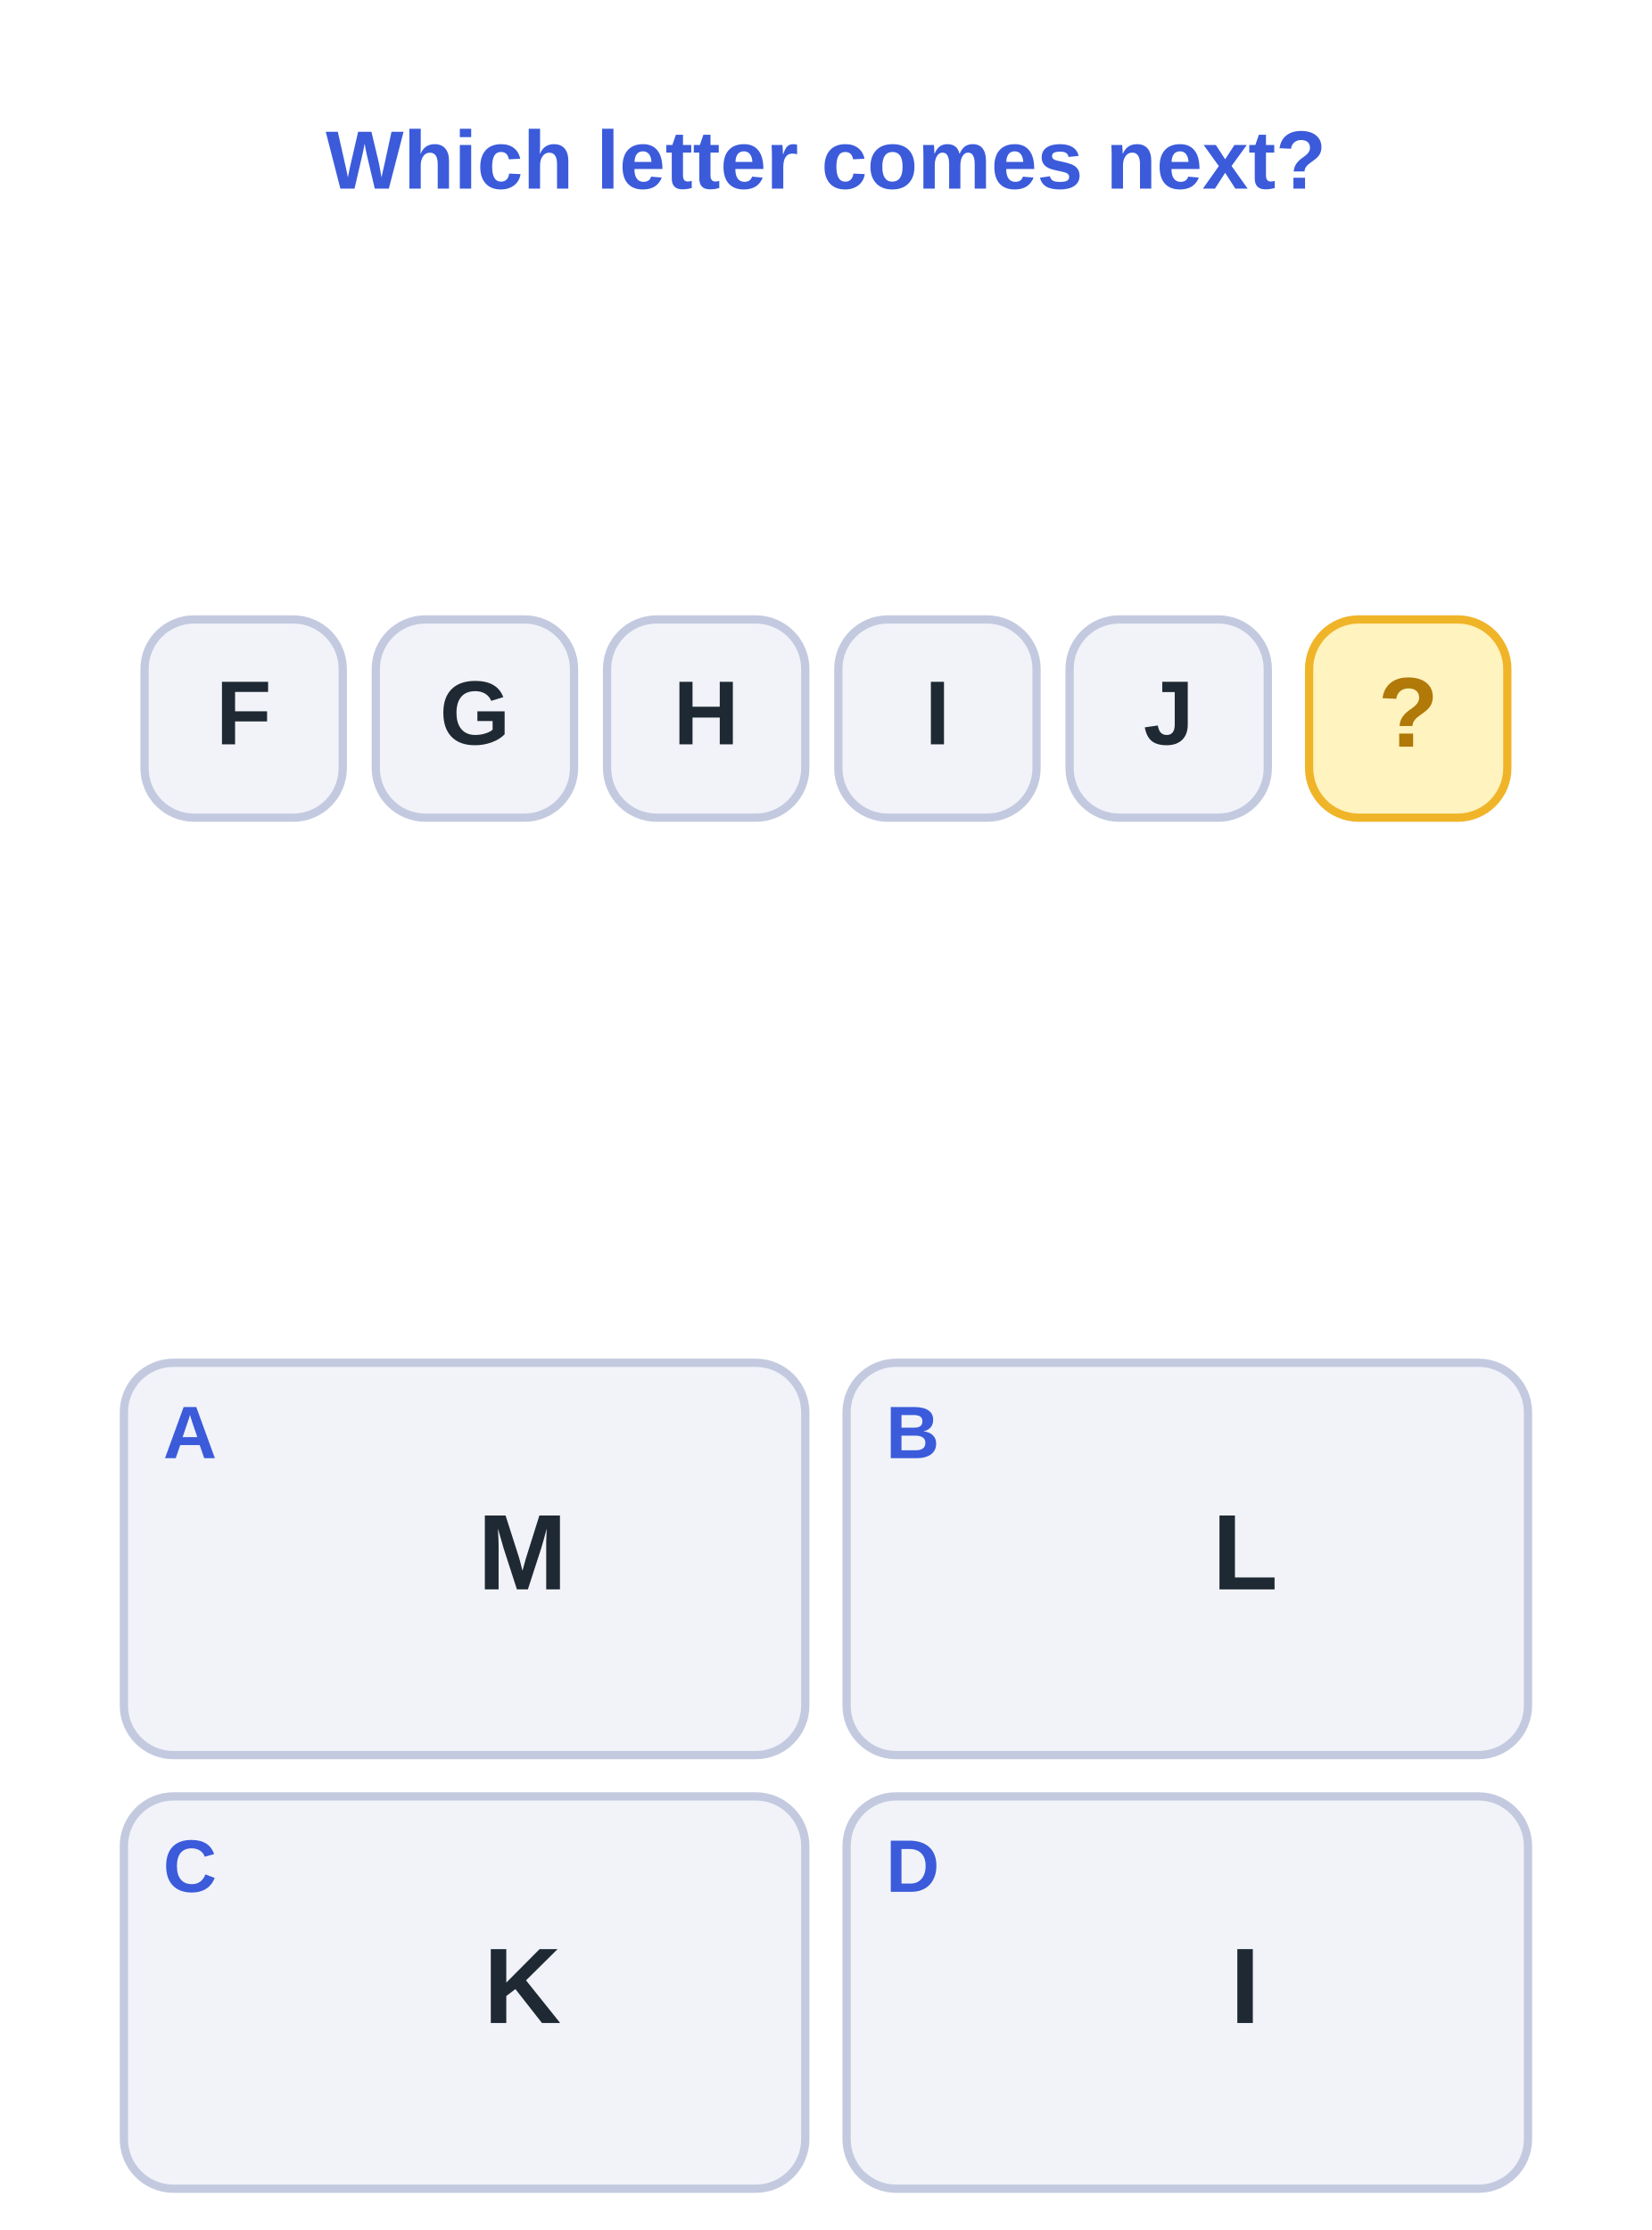
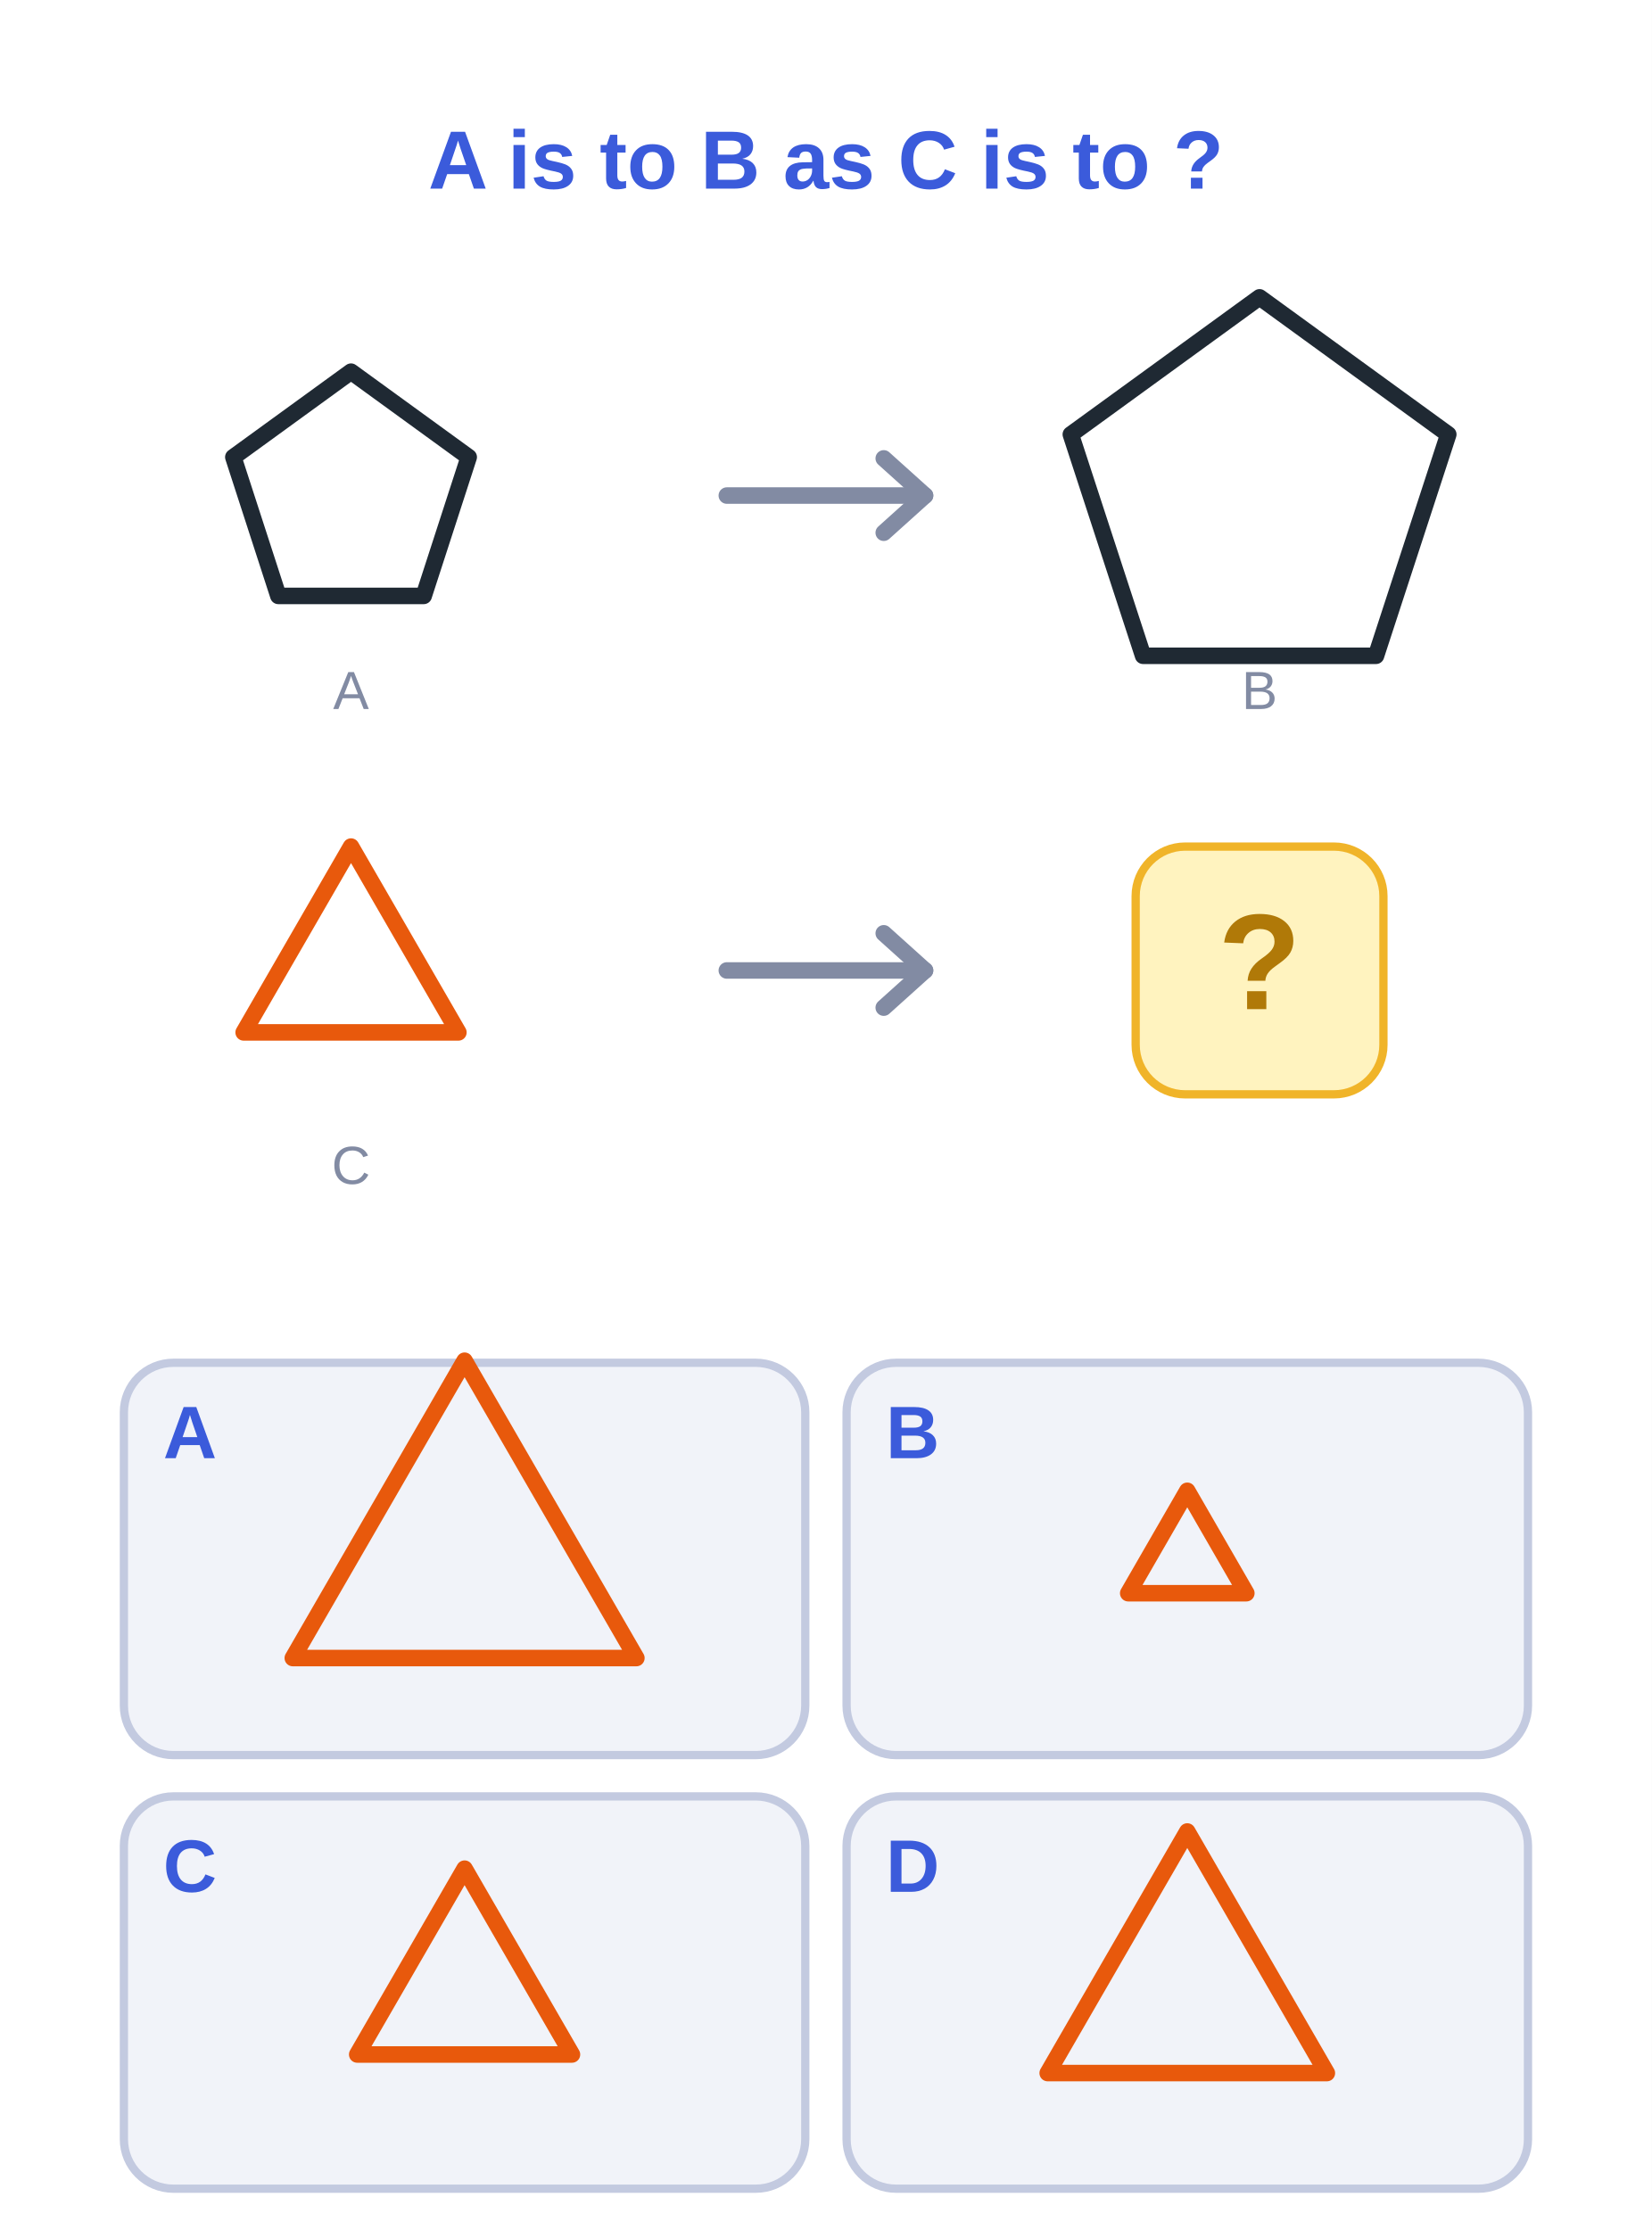
<svg xmlns="http://www.w3.org/2000/svg" viewBox="0 0 400 540" width="400" height="540" font-family="Verdana,Arial,sans-serif">
  <rect x="0" y="0" width="400" height="540" fill="#ffffff" />
-   <text x="200.0" y="40" font-size="20" fill="#3b5bdb" text-anchor="middle" font-weight="bold" dominant-baseline="middle">Which letter comes next?</text>
-   <rect x="35.0" y="150" width="48" height="48" rx="12" fill="#f1f3f9" stroke="#c3cae0" stroke-width="2" />
-   <text x="59.0" y="174" font-size="22" fill="#1f2933" text-anchor="middle" font-weight="bold" dominant-baseline="middle">F</text>
-   <rect x="91.0" y="150" width="48" height="48" rx="12" fill="#f1f3f9" stroke="#c3cae0" stroke-width="2" />
-   <text x="115.0" y="174" font-size="22" fill="#1f2933" text-anchor="middle" font-weight="bold" dominant-baseline="middle">G</text>
-   <rect x="147.0" y="150" width="48" height="48" rx="12" fill="#f1f3f9" stroke="#c3cae0" stroke-width="2" />
-   <text x="171.0" y="174" font-size="22" fill="#1f2933" text-anchor="middle" font-weight="bold" dominant-baseline="middle">H</text>
-   <rect x="203.0" y="150" width="48" height="48" rx="12" fill="#f1f3f9" stroke="#c3cae0" stroke-width="2" />
-   <text x="227.0" y="174" font-size="22" fill="#1f2933" text-anchor="middle" font-weight="bold" dominant-baseline="middle">I</text>
-   <rect x="259.0" y="150" width="48" height="48" rx="12" fill="#f1f3f9" stroke="#c3cae0" stroke-width="2" />
-   <text x="283.0" y="174" font-size="22" fill="#1f2933" text-anchor="middle" font-weight="bold" dominant-baseline="middle">J</text>
-   <rect x="317.0" y="150" width="48" height="48" rx="12" fill="#fff3bf" stroke="#f0b429" stroke-width="2" />
-   <text x="341.0" y="174" font-size="24" fill="#b07908" text-anchor="middle" font-weight="bold" dominant-baseline="middle">?</text>
+   <text x="200.0" y="40" font-size="20" fill="#3b5bdb" text-anchor="middle" font-weight="bold" dominant-baseline="middle">A is to B as C is to ?</text>
+   <polygon points="85.0,90.0 113.5,110.7 102.6,144.3 67.4,144.3 56.5,110.7" stroke="#1f2933" stroke-width="4" fill="none" stroke-linejoin="round" />
+   <g transform="rotate(0 200 120)">
+     <line x1="176" y1="120" x2="224" y2="120" stroke="#828ba3" stroke-width="4" stroke-linecap="round" />
+     <polyline points="214,111 224,120 214,129" stroke="#828ba3" stroke-width="4" fill="none" stroke-linecap="round" stroke-linejoin="round" />
+   </g>
+   <polygon points="305.0,72.0 350.7,105.2 333.2,158.8 276.8,158.8 259.3,105.2" stroke="#1f2933" stroke-width="4" fill="none" stroke-linejoin="round" />
+   <text x="85" y="168" font-size="13" fill="#828ba3" text-anchor="middle" font-weight="normal" dominant-baseline="middle">A</text>
+   <text x="305" y="168" font-size="13" fill="#828ba3" text-anchor="middle" font-weight="normal" dominant-baseline="middle">B</text>
+   <polygon points="85.0,205.0 111.0,250.0 59.0,250.0" stroke="#e8590c" stroke-width="4" fill="none" stroke-linejoin="round" />
+   <g transform="rotate(0 200 235)">
+     <line x1="176" y1="235" x2="224" y2="235" stroke="#828ba3" stroke-width="4" stroke-linecap="round" />
+     <polyline points="214,226 224,235 214,244" stroke="#828ba3" stroke-width="4" fill="none" stroke-linecap="round" stroke-linejoin="round" />
+   </g>
+   <rect x="275" y="205" width="60" height="60" rx="12" fill="#fff3bf" stroke="#f0b429" stroke-width="2" />
+   <text x="305" y="235" font-size="33" fill="#b07908" text-anchor="middle" font-weight="bold" dominant-baseline="middle">?</text>
+   <text x="85" y="283" font-size="13" fill="#828ba3" text-anchor="middle" font-weight="normal" dominant-baseline="middle">C</text>
  <rect x="30" y="330" width="165" height="95" rx="12" fill="#f1f3f9" stroke="#c3cae0" stroke-width="2" />
  <text x="46" y="348" font-size="18" fill="#3b5bdb" text-anchor="middle" font-weight="bold" dominant-baseline="middle">A</text>
-   <text x="126.5" y="377.5" font-size="26" fill="#1f2933" text-anchor="middle" font-weight="bold" dominant-baseline="middle">M</text>
+   <polygon points="112.5,329.5 154.1,401.5 70.9,401.5" stroke="#e8590c" stroke-width="4" fill="none" stroke-linejoin="round" />
  <rect x="205" y="330" width="165" height="95" rx="12" fill="#f1f3f9" stroke="#c3cae0" stroke-width="2" />
  <text x="221" y="348" font-size="18" fill="#3b5bdb" text-anchor="middle" font-weight="bold" dominant-baseline="middle">B</text>
-   <text x="301.5" y="377.5" font-size="26" fill="#1f2933" text-anchor="middle" font-weight="bold" dominant-baseline="middle">L</text>
+   <polygon points="287.5,361.0 301.8,385.8 273.2,385.8" stroke="#e8590c" stroke-width="4" fill="none" stroke-linejoin="round" />
  <rect x="30" y="435" width="165" height="95" rx="12" fill="#f1f3f9" stroke="#c3cae0" stroke-width="2" />
  <text x="46" y="453" font-size="18" fill="#3b5bdb" text-anchor="middle" font-weight="bold" dominant-baseline="middle">C</text>
-   <text x="126.5" y="482.5" font-size="26" fill="#1f2933" text-anchor="middle" font-weight="bold" dominant-baseline="middle">K</text>
+   <polygon points="112.5,452.5 138.5,497.5 86.5,497.5" stroke="#e8590c" stroke-width="4" fill="none" stroke-linejoin="round" />
  <rect x="205" y="435" width="165" height="95" rx="12" fill="#f1f3f9" stroke="#c3cae0" stroke-width="2" />
  <text x="221" y="453" font-size="18" fill="#3b5bdb" text-anchor="middle" font-weight="bold" dominant-baseline="middle">D</text>
-   <text x="301.5" y="482.5" font-size="26" fill="#1f2933" text-anchor="middle" font-weight="bold" dominant-baseline="middle">I</text>
+   <polygon points="287.5,443.5 321.3,502.0 253.7,502.0" stroke="#e8590c" stroke-width="4" fill="none" stroke-linejoin="round" />
</svg>
